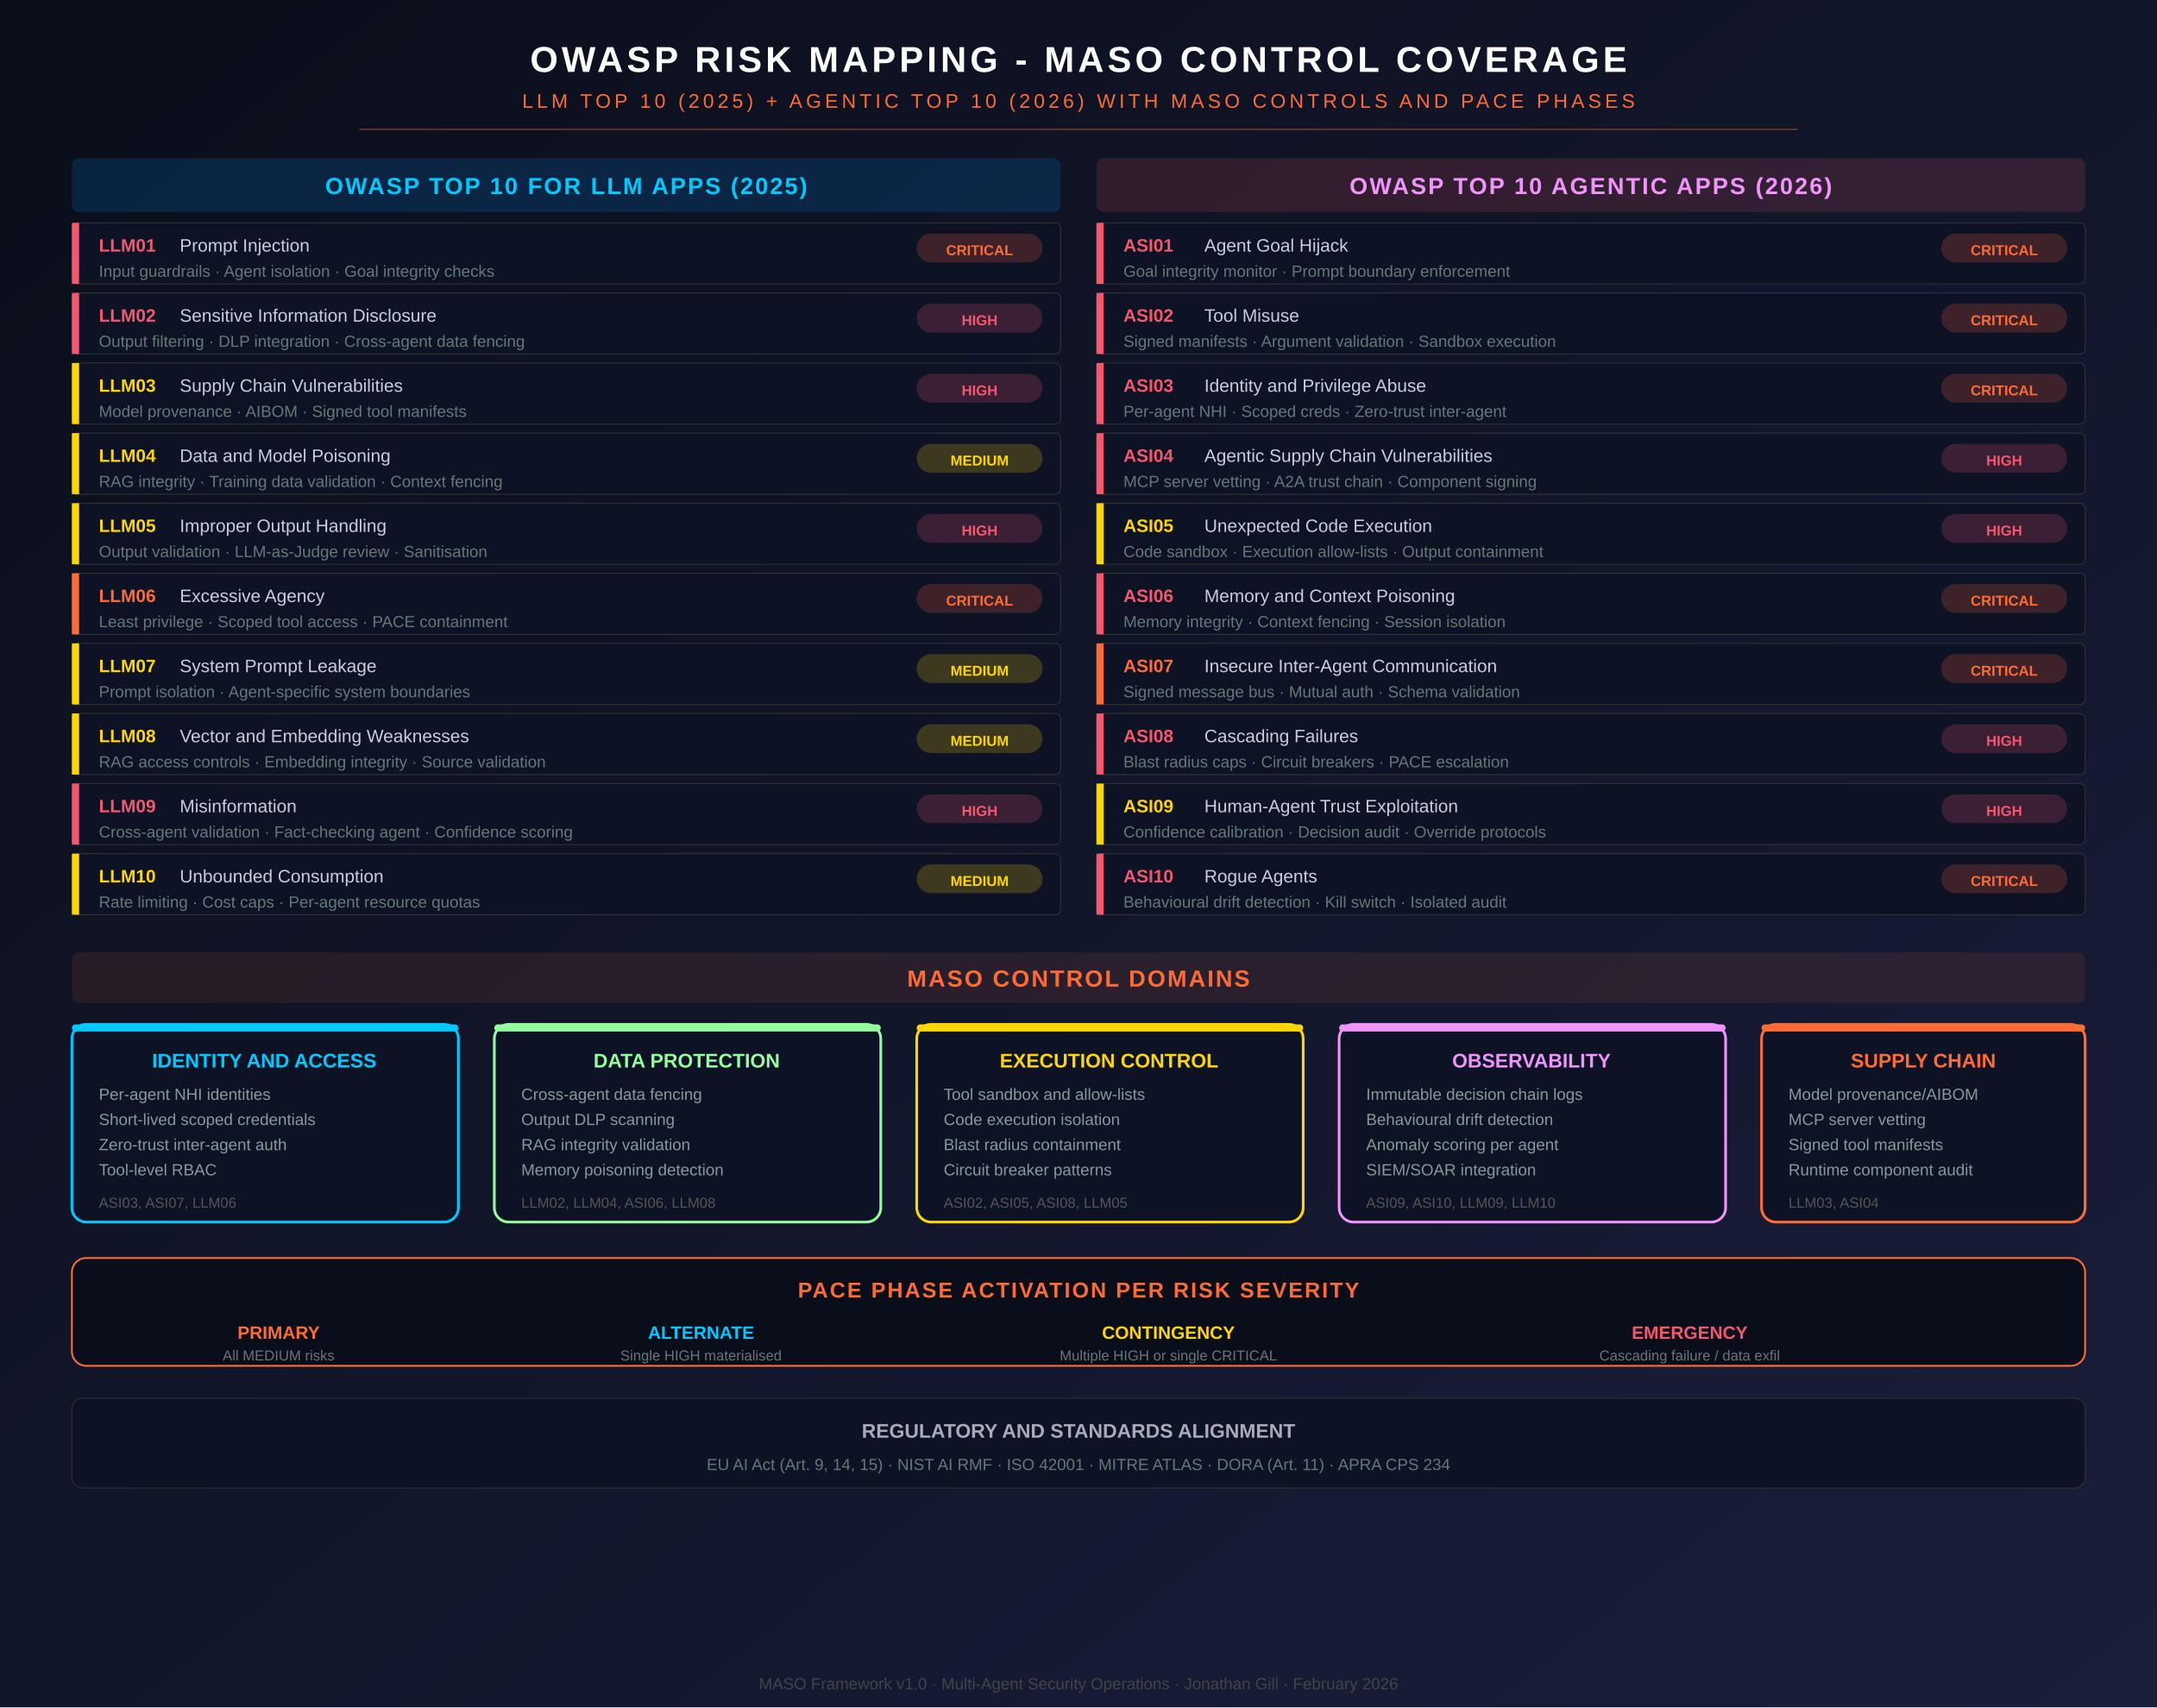
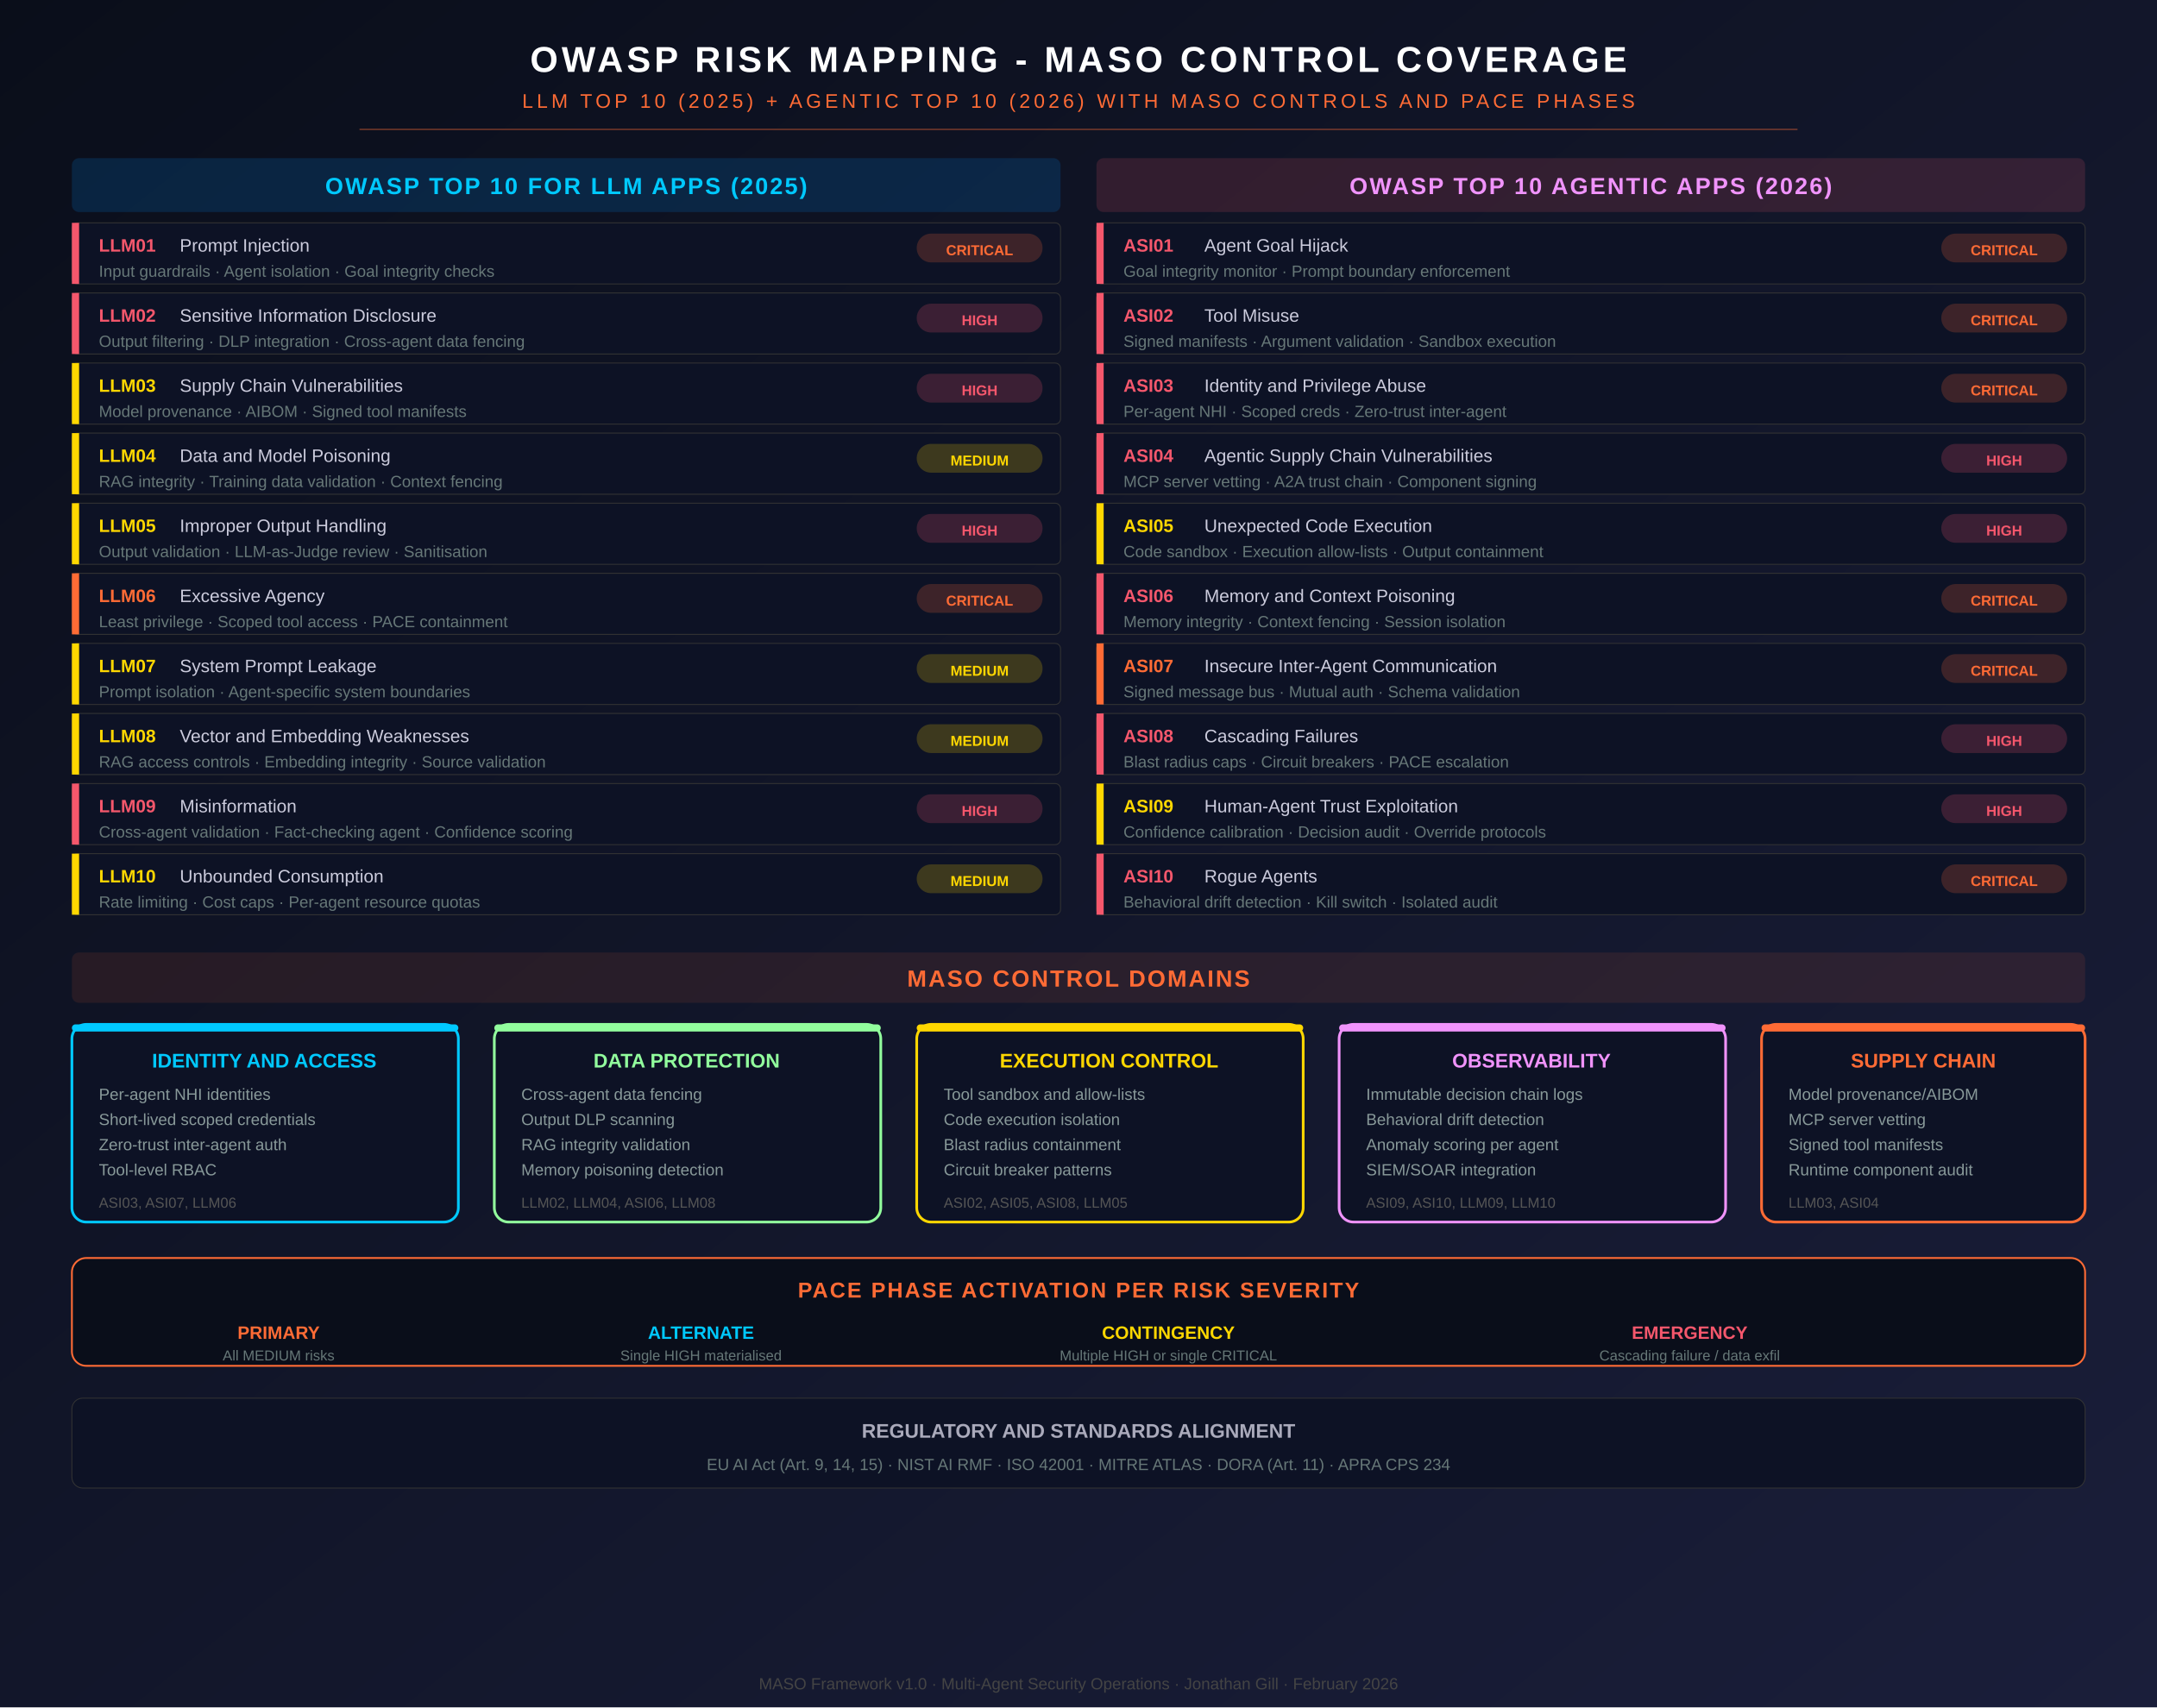
<svg xmlns="http://www.w3.org/2000/svg" width="1200" height="950" viewBox="0 0 1200 950">
  <defs>
    <linearGradient id="bg3" x1="0%" y1="0%" x2="100%" y2="100%">
      <stop offset="0%" stop-color="#0a0e1a" />
      <stop offset="100%" stop-color="#1a1e3a" />
    </linearGradient>
  </defs>
  <rect width="1200" height="950" fill="url(#bg3)" />
  <text x="600" y="40" text-anchor="middle" fill="#ffffff" font-family="Segoe UI, Helvetica Neue, Arial, sans-serif" font-size="20" font-weight="700" letter-spacing="2">OWASP RISK MAPPING - MASO CONTROL COVERAGE</text>
  <text x="600" y="60" text-anchor="middle" fill="#ff6b35" font-family="Segoe UI, Helvetica Neue, Arial, sans-serif" font-size="11" letter-spacing="2">LLM TOP 10 (2025) + AGENTIC TOP 10 (2026) WITH MASO CONTROLS AND PACE PHASES</text>
  <line x1="200" y1="72" x2="1000" y2="72" stroke="#ff6b35" stroke-width="0.8" opacity="0.4" />
  <rect x="40" y="88" width="550" height="30" rx="4" fill="#0078d4" opacity="0.2" />
  <text x="315" y="108" text-anchor="middle" fill="#00c9ff" font-family="Segoe UI, Helvetica Neue, Arial, sans-serif" font-size="13" font-weight="700" letter-spacing="1">OWASP TOP 10 FOR LLM APPS (2025)</text>
  <rect x="40" y="124" width="550" height="34" rx="3" fill="#0d1225" stroke="#333333" stroke-width="0.5" />
  <rect x="40" y="124" width="4" height="34" fill="#f5576c" />
  <text x="55" y="140" fill="#f5576c" font-family="Segoe UI, Helvetica Neue, Arial, sans-serif" font-size="10" font-weight="700">LLM01</text>
  <text x="100" y="140" fill="#ccccdd" font-family="Segoe UI, Helvetica Neue, Arial, sans-serif" font-size="10">Prompt Injection</text>
  <text x="55" y="154" fill="#667777" font-family="Segoe UI, Helvetica Neue, Arial, sans-serif" font-size="9">Input guardrails · Agent isolation · Goal integrity checks</text>
  <rect x="510" y="130" width="70" height="16" rx="8" fill="#ff6b35" opacity="0.2" />
  <text x="545" y="142" text-anchor="middle" fill="#ff6b35" font-family="Segoe UI, Helvetica Neue, Arial, sans-serif" font-size="8" font-weight="600">CRITICAL</text>
  <rect x="40" y="163" width="550" height="34" rx="3" fill="#0d1225" stroke="#333333" stroke-width="0.5" />
  <rect x="40" y="163" width="4" height="34" fill="#f5576c" />
  <text x="55" y="179" fill="#f5576c" font-family="Segoe UI, Helvetica Neue, Arial, sans-serif" font-size="10" font-weight="700">LLM02</text>
  <text x="100" y="179" fill="#ccccdd" font-family="Segoe UI, Helvetica Neue, Arial, sans-serif" font-size="10">Sensitive Information Disclosure</text>
  <text x="55" y="193" fill="#667777" font-family="Segoe UI, Helvetica Neue, Arial, sans-serif" font-size="9">Output filtering · DLP integration · Cross-agent data fencing</text>
  <rect x="510" y="169" width="70" height="16" rx="8" fill="#f5576c" opacity="0.2" />
  <text x="545" y="181" text-anchor="middle" fill="#f5576c" font-family="Segoe UI, Helvetica Neue, Arial, sans-serif" font-size="8" font-weight="600">HIGH</text>
  <rect x="40" y="202" width="550" height="34" rx="3" fill="#0d1225" stroke="#333333" stroke-width="0.5" />
  <rect x="40" y="202" width="4" height="34" fill="#ffd700" />
  <text x="55" y="218" fill="#ffd700" font-family="Segoe UI, Helvetica Neue, Arial, sans-serif" font-size="10" font-weight="700">LLM03</text>
  <text x="100" y="218" fill="#ccccdd" font-family="Segoe UI, Helvetica Neue, Arial, sans-serif" font-size="10">Supply Chain Vulnerabilities</text>
  <text x="55" y="232" fill="#667777" font-family="Segoe UI, Helvetica Neue, Arial, sans-serif" font-size="9">Model provenance · AIBOM · Signed tool manifests</text>
  <rect x="510" y="208" width="70" height="16" rx="8" fill="#f5576c" opacity="0.2" />
  <text x="545" y="220" text-anchor="middle" fill="#f5576c" font-family="Segoe UI, Helvetica Neue, Arial, sans-serif" font-size="8" font-weight="600">HIGH</text>
  <rect x="40" y="241" width="550" height="34" rx="3" fill="#0d1225" stroke="#333333" stroke-width="0.5" />
  <rect x="40" y="241" width="4" height="34" fill="#ffd700" />
  <text x="55" y="257" fill="#ffd700" font-family="Segoe UI, Helvetica Neue, Arial, sans-serif" font-size="10" font-weight="700">LLM04</text>
  <text x="100" y="257" fill="#ccccdd" font-family="Segoe UI, Helvetica Neue, Arial, sans-serif" font-size="10">Data and Model Poisoning</text>
  <text x="55" y="271" fill="#667777" font-family="Segoe UI, Helvetica Neue, Arial, sans-serif" font-size="9">RAG integrity · Training data validation · Context fencing</text>
  <rect x="510" y="247" width="70" height="16" rx="8" fill="#ffd700" opacity="0.2" />
  <text x="545" y="259" text-anchor="middle" fill="#ffd700" font-family="Segoe UI, Helvetica Neue, Arial, sans-serif" font-size="8" font-weight="600">MEDIUM</text>
  <rect x="40" y="280" width="550" height="34" rx="3" fill="#0d1225" stroke="#333333" stroke-width="0.5" />
  <rect x="40" y="280" width="4" height="34" fill="#ffd700" />
  <text x="55" y="296" fill="#ffd700" font-family="Segoe UI, Helvetica Neue, Arial, sans-serif" font-size="10" font-weight="700">LLM05</text>
  <text x="100" y="296" fill="#ccccdd" font-family="Segoe UI, Helvetica Neue, Arial, sans-serif" font-size="10">Improper Output Handling</text>
  <text x="55" y="310" fill="#667777" font-family="Segoe UI, Helvetica Neue, Arial, sans-serif" font-size="9">Output validation · LLM-as-Judge review · Sanitisation</text>
  <rect x="510" y="286" width="70" height="16" rx="8" fill="#f5576c" opacity="0.2" />
  <text x="545" y="298" text-anchor="middle" fill="#f5576c" font-family="Segoe UI, Helvetica Neue, Arial, sans-serif" font-size="8" font-weight="600">HIGH</text>
  <rect x="40" y="319" width="550" height="34" rx="3" fill="#0d1225" stroke="#333333" stroke-width="0.5" />
  <rect x="40" y="319" width="4" height="34" fill="#ff6b35" />
  <text x="55" y="335" fill="#ff6b35" font-family="Segoe UI, Helvetica Neue, Arial, sans-serif" font-size="10" font-weight="700">LLM06</text>
  <text x="100" y="335" fill="#ccccdd" font-family="Segoe UI, Helvetica Neue, Arial, sans-serif" font-size="10">Excessive Agency</text>
  <text x="55" y="349" fill="#667777" font-family="Segoe UI, Helvetica Neue, Arial, sans-serif" font-size="9">Least privilege · Scoped tool access · PACE containment</text>
  <rect x="510" y="325" width="70" height="16" rx="8" fill="#ff6b35" opacity="0.2" />
  <text x="545" y="337" text-anchor="middle" fill="#ff6b35" font-family="Segoe UI, Helvetica Neue, Arial, sans-serif" font-size="8" font-weight="600">CRITICAL</text>
  <rect x="40" y="358" width="550" height="34" rx="3" fill="#0d1225" stroke="#333333" stroke-width="0.5" />
  <rect x="40" y="358" width="4" height="34" fill="#ffd700" />
  <text x="55" y="374" fill="#ffd700" font-family="Segoe UI, Helvetica Neue, Arial, sans-serif" font-size="10" font-weight="700">LLM07</text>
  <text x="100" y="374" fill="#ccccdd" font-family="Segoe UI, Helvetica Neue, Arial, sans-serif" font-size="10">System Prompt Leakage</text>
  <text x="55" y="388" fill="#667777" font-family="Segoe UI, Helvetica Neue, Arial, sans-serif" font-size="9">Prompt isolation · Agent-specific system boundaries</text>
  <rect x="510" y="364" width="70" height="16" rx="8" fill="#ffd700" opacity="0.2" />
  <text x="545" y="376" text-anchor="middle" fill="#ffd700" font-family="Segoe UI, Helvetica Neue, Arial, sans-serif" font-size="8" font-weight="600">MEDIUM</text>
  <rect x="40" y="397" width="550" height="34" rx="3" fill="#0d1225" stroke="#333333" stroke-width="0.5" />
  <rect x="40" y="397" width="4" height="34" fill="#ffd700" />
  <text x="55" y="413" fill="#ffd700" font-family="Segoe UI, Helvetica Neue, Arial, sans-serif" font-size="10" font-weight="700">LLM08</text>
  <text x="100" y="413" fill="#ccccdd" font-family="Segoe UI, Helvetica Neue, Arial, sans-serif" font-size="10">Vector and Embedding Weaknesses</text>
  <text x="55" y="427" fill="#667777" font-family="Segoe UI, Helvetica Neue, Arial, sans-serif" font-size="9">RAG access controls · Embedding integrity · Source validation</text>
  <rect x="510" y="403" width="70" height="16" rx="8" fill="#ffd700" opacity="0.2" />
  <text x="545" y="415" text-anchor="middle" fill="#ffd700" font-family="Segoe UI, Helvetica Neue, Arial, sans-serif" font-size="8" font-weight="600">MEDIUM</text>
  <rect x="40" y="436" width="550" height="34" rx="3" fill="#0d1225" stroke="#333333" stroke-width="0.5" />
  <rect x="40" y="436" width="4" height="34" fill="#f5576c" />
  <text x="55" y="452" fill="#f5576c" font-family="Segoe UI, Helvetica Neue, Arial, sans-serif" font-size="10" font-weight="700">LLM09</text>
  <text x="100" y="452" fill="#ccccdd" font-family="Segoe UI, Helvetica Neue, Arial, sans-serif" font-size="10">Misinformation</text>
  <text x="55" y="466" fill="#667777" font-family="Segoe UI, Helvetica Neue, Arial, sans-serif" font-size="9">Cross-agent validation · Fact-checking agent · Confidence scoring</text>
  <rect x="510" y="442" width="70" height="16" rx="8" fill="#f5576c" opacity="0.2" />
  <text x="545" y="454" text-anchor="middle" fill="#f5576c" font-family="Segoe UI, Helvetica Neue, Arial, sans-serif" font-size="8" font-weight="600">HIGH</text>
  <rect x="40" y="475" width="550" height="34" rx="3" fill="#0d1225" stroke="#333333" stroke-width="0.5" />
  <rect x="40" y="475" width="4" height="34" fill="#ffd700" />
  <text x="55" y="491" fill="#ffd700" font-family="Segoe UI, Helvetica Neue, Arial, sans-serif" font-size="10" font-weight="700">LLM10</text>
  <text x="100" y="491" fill="#ccccdd" font-family="Segoe UI, Helvetica Neue, Arial, sans-serif" font-size="10">Unbounded Consumption</text>
  <text x="55" y="505" fill="#667777" font-family="Segoe UI, Helvetica Neue, Arial, sans-serif" font-size="9">Rate limiting · Cost caps · Per-agent resource quotas</text>
  <rect x="510" y="481" width="70" height="16" rx="8" fill="#ffd700" opacity="0.2" />
  <text x="545" y="493" text-anchor="middle" fill="#ffd700" font-family="Segoe UI, Helvetica Neue, Arial, sans-serif" font-size="8" font-weight="600">MEDIUM</text>
  <rect x="610" y="88" width="550" height="30" rx="4" fill="#f5576c" opacity="0.15" />
  <text x="885" y="108" text-anchor="middle" fill="#f093fb" font-family="Segoe UI, Helvetica Neue, Arial, sans-serif" font-size="13" font-weight="700" letter-spacing="1">OWASP TOP 10 AGENTIC APPS (2026)</text>
  <rect x="610" y="124" width="550" height="34" rx="3" fill="#0d1225" stroke="#333333" stroke-width="0.5" />
  <rect x="610" y="124" width="4" height="34" fill="#f5576c" />
  <text x="625" y="140" fill="#f5576c" font-family="Segoe UI, Helvetica Neue, Arial, sans-serif" font-size="10" font-weight="700">ASI01</text>
  <text x="670" y="140" fill="#ccccdd" font-family="Segoe UI, Helvetica Neue, Arial, sans-serif" font-size="10">Agent Goal Hijack</text>
  <text x="625" y="154" fill="#667777" font-family="Segoe UI, Helvetica Neue, Arial, sans-serif" font-size="9">Goal integrity monitor · Prompt boundary enforcement</text>
  <rect x="1080" y="130" width="70" height="16" rx="8" fill="#ff6b35" opacity="0.2" />
  <text x="1115" y="142" text-anchor="middle" fill="#ff6b35" font-family="Segoe UI, Helvetica Neue, Arial, sans-serif" font-size="8" font-weight="600">CRITICAL</text>
  <rect x="610" y="163" width="550" height="34" rx="3" fill="#0d1225" stroke="#333333" stroke-width="0.5" />
  <rect x="610" y="163" width="4" height="34" fill="#f5576c" />
  <text x="625" y="179" fill="#f5576c" font-family="Segoe UI, Helvetica Neue, Arial, sans-serif" font-size="10" font-weight="700">ASI02</text>
  <text x="670" y="179" fill="#ccccdd" font-family="Segoe UI, Helvetica Neue, Arial, sans-serif" font-size="10">Tool Misuse</text>
  <text x="625" y="193" fill="#667777" font-family="Segoe UI, Helvetica Neue, Arial, sans-serif" font-size="9">Signed manifests · Argument validation · Sandbox execution</text>
  <rect x="1080" y="169" width="70" height="16" rx="8" fill="#ff6b35" opacity="0.2" />
  <text x="1115" y="181" text-anchor="middle" fill="#ff6b35" font-family="Segoe UI, Helvetica Neue, Arial, sans-serif" font-size="8" font-weight="600">CRITICAL</text>
  <rect x="610" y="202" width="550" height="34" rx="3" fill="#0d1225" stroke="#333333" stroke-width="0.5" />
  <rect x="610" y="202" width="4" height="34" fill="#f5576c" />
  <text x="625" y="218" fill="#f5576c" font-family="Segoe UI, Helvetica Neue, Arial, sans-serif" font-size="10" font-weight="700">ASI03</text>
  <text x="670" y="218" fill="#ccccdd" font-family="Segoe UI, Helvetica Neue, Arial, sans-serif" font-size="10">Identity and Privilege Abuse</text>
  <text x="625" y="232" fill="#667777" font-family="Segoe UI, Helvetica Neue, Arial, sans-serif" font-size="9">Per-agent NHI · Scoped creds · Zero-trust inter-agent</text>
  <rect x="1080" y="208" width="70" height="16" rx="8" fill="#ff6b35" opacity="0.2" />
  <text x="1115" y="220" text-anchor="middle" fill="#ff6b35" font-family="Segoe UI, Helvetica Neue, Arial, sans-serif" font-size="8" font-weight="600">CRITICAL</text>
  <rect x="610" y="241" width="550" height="34" rx="3" fill="#0d1225" stroke="#333333" stroke-width="0.5" />
  <rect x="610" y="241" width="4" height="34" fill="#f5576c" />
  <text x="625" y="257" fill="#f5576c" font-family="Segoe UI, Helvetica Neue, Arial, sans-serif" font-size="10" font-weight="700">ASI04</text>
  <text x="670" y="257" fill="#ccccdd" font-family="Segoe UI, Helvetica Neue, Arial, sans-serif" font-size="10">Agentic Supply Chain Vulnerabilities</text>
  <text x="625" y="271" fill="#667777" font-family="Segoe UI, Helvetica Neue, Arial, sans-serif" font-size="9">MCP server vetting · A2A trust chain · Component signing</text>
  <rect x="1080" y="247" width="70" height="16" rx="8" fill="#f5576c" opacity="0.2" />
  <text x="1115" y="259" text-anchor="middle" fill="#f5576c" font-family="Segoe UI, Helvetica Neue, Arial, sans-serif" font-size="8" font-weight="600">HIGH</text>
  <rect x="610" y="280" width="550" height="34" rx="3" fill="#0d1225" stroke="#333333" stroke-width="0.5" />
  <rect x="610" y="280" width="4" height="34" fill="#ffd700" />
  <text x="625" y="296" fill="#ffd700" font-family="Segoe UI, Helvetica Neue, Arial, sans-serif" font-size="10" font-weight="700">ASI05</text>
  <text x="670" y="296" fill="#ccccdd" font-family="Segoe UI, Helvetica Neue, Arial, sans-serif" font-size="10">Unexpected Code Execution</text>
  <text x="625" y="310" fill="#667777" font-family="Segoe UI, Helvetica Neue, Arial, sans-serif" font-size="9">Code sandbox · Execution allow-lists · Output containment</text>
  <rect x="1080" y="286" width="70" height="16" rx="8" fill="#f5576c" opacity="0.2" />
  <text x="1115" y="298" text-anchor="middle" fill="#f5576c" font-family="Segoe UI, Helvetica Neue, Arial, sans-serif" font-size="8" font-weight="600">HIGH</text>
  <rect x="610" y="319" width="550" height="34" rx="3" fill="#0d1225" stroke="#333333" stroke-width="0.5" />
  <rect x="610" y="319" width="4" height="34" fill="#f5576c" />
  <text x="625" y="335" fill="#f5576c" font-family="Segoe UI, Helvetica Neue, Arial, sans-serif" font-size="10" font-weight="700">ASI06</text>
  <text x="670" y="335" fill="#ccccdd" font-family="Segoe UI, Helvetica Neue, Arial, sans-serif" font-size="10">Memory and Context Poisoning</text>
  <text x="625" y="349" fill="#667777" font-family="Segoe UI, Helvetica Neue, Arial, sans-serif" font-size="9">Memory integrity · Context fencing · Session isolation</text>
  <rect x="1080" y="325" width="70" height="16" rx="8" fill="#ff6b35" opacity="0.2" />
  <text x="1115" y="337" text-anchor="middle" fill="#ff6b35" font-family="Segoe UI, Helvetica Neue, Arial, sans-serif" font-size="8" font-weight="600">CRITICAL</text>
  <rect x="610" y="358" width="550" height="34" rx="3" fill="#0d1225" stroke="#333333" stroke-width="0.5" />
  <rect x="610" y="358" width="4" height="34" fill="#ff6b35" />
  <text x="625" y="374" fill="#ff6b35" font-family="Segoe UI, Helvetica Neue, Arial, sans-serif" font-size="10" font-weight="700">ASI07</text>
  <text x="670" y="374" fill="#ccccdd" font-family="Segoe UI, Helvetica Neue, Arial, sans-serif" font-size="10">Insecure Inter-Agent Communication</text>
  <text x="625" y="388" fill="#667777" font-family="Segoe UI, Helvetica Neue, Arial, sans-serif" font-size="9">Signed message bus · Mutual auth · Schema validation</text>
  <rect x="1080" y="364" width="70" height="16" rx="8" fill="#ff6b35" opacity="0.2" />
  <text x="1115" y="376" text-anchor="middle" fill="#ff6b35" font-family="Segoe UI, Helvetica Neue, Arial, sans-serif" font-size="8" font-weight="600">CRITICAL</text>
  <rect x="610" y="397" width="550" height="34" rx="3" fill="#0d1225" stroke="#333333" stroke-width="0.5" />
  <rect x="610" y="397" width="4" height="34" fill="#f5576c" />
  <text x="625" y="413" fill="#f5576c" font-family="Segoe UI, Helvetica Neue, Arial, sans-serif" font-size="10" font-weight="700">ASI08</text>
  <text x="670" y="413" fill="#ccccdd" font-family="Segoe UI, Helvetica Neue, Arial, sans-serif" font-size="10">Cascading Failures</text>
  <text x="625" y="427" fill="#667777" font-family="Segoe UI, Helvetica Neue, Arial, sans-serif" font-size="9">Blast radius caps · Circuit breakers · PACE escalation</text>
  <rect x="1080" y="403" width="70" height="16" rx="8" fill="#f5576c" opacity="0.2" />
  <text x="1115" y="415" text-anchor="middle" fill="#f5576c" font-family="Segoe UI, Helvetica Neue, Arial, sans-serif" font-size="8" font-weight="600">HIGH</text>
  <rect x="610" y="436" width="550" height="34" rx="3" fill="#0d1225" stroke="#333333" stroke-width="0.5" />
  <rect x="610" y="436" width="4" height="34" fill="#ffd700" />
  <text x="625" y="452" fill="#ffd700" font-family="Segoe UI, Helvetica Neue, Arial, sans-serif" font-size="10" font-weight="700">ASI09</text>
  <text x="670" y="452" fill="#ccccdd" font-family="Segoe UI, Helvetica Neue, Arial, sans-serif" font-size="10">Human-Agent Trust Exploitation</text>
  <text x="625" y="466" fill="#667777" font-family="Segoe UI, Helvetica Neue, Arial, sans-serif" font-size="9">Confidence calibration · Decision audit · Override protocols</text>
  <rect x="1080" y="442" width="70" height="16" rx="8" fill="#f5576c" opacity="0.2" />
  <text x="1115" y="454" text-anchor="middle" fill="#f5576c" font-family="Segoe UI, Helvetica Neue, Arial, sans-serif" font-size="8" font-weight="600">HIGH</text>
  <rect x="610" y="475" width="550" height="34" rx="3" fill="#0d1225" stroke="#333333" stroke-width="0.5" />
  <rect x="610" y="475" width="4" height="34" fill="#f5576c" />
  <text x="625" y="491" fill="#f5576c" font-family="Segoe UI, Helvetica Neue, Arial, sans-serif" font-size="10" font-weight="700">ASI10</text>
  <text x="670" y="491" fill="#ccccdd" font-family="Segoe UI, Helvetica Neue, Arial, sans-serif" font-size="10">Rogue Agents</text>
-   <text x="625" y="505" fill="#667777" font-family="Segoe UI, Helvetica Neue, Arial, sans-serif" font-size="9">Behavioural drift detection · Kill switch · Isolated audit</text>
+   <text x="625" y="505" fill="#667777" font-family="Segoe UI, Helvetica Neue, Arial, sans-serif" font-size="9">Behavioral drift detection · Kill switch · Isolated audit</text>
  <rect x="1080" y="481" width="70" height="16" rx="8" fill="#ff6b35" opacity="0.2" />
  <text x="1115" y="493" text-anchor="middle" fill="#ff6b35" font-family="Segoe UI, Helvetica Neue, Arial, sans-serif" font-size="8" font-weight="600">CRITICAL</text>
  <rect x="40" y="530" width="1120" height="28" rx="4" fill="#ff6b35" opacity="0.1" />
  <text x="600" y="549" text-anchor="middle" fill="#ff6b35" font-family="Segoe UI, Helvetica Neue, Arial, sans-serif" font-size="13" font-weight="700" letter-spacing="1">MASO CONTROL DOMAINS</text>
  <rect x="40" y="570" width="215" height="110" rx="8" fill="#0d1225" stroke="#00c9ff" stroke-width="1.5" />
  <rect x="40" y="570" width="215" height="4" rx="2" fill="#00c9ff" />
  <text x="147" y="594" text-anchor="middle" fill="#00c9ff" font-family="Segoe UI, Helvetica Neue, Arial, sans-serif" font-size="11" font-weight="700">IDENTITY AND ACCESS</text>
  <text x="55" y="612" fill="#889999" font-family="Segoe UI, Helvetica Neue, Arial, sans-serif" font-size="9">Per-agent NHI identities</text>
  <text x="55" y="626" fill="#889999" font-family="Segoe UI, Helvetica Neue, Arial, sans-serif" font-size="9">Short-lived scoped credentials</text>
  <text x="55" y="640" fill="#889999" font-family="Segoe UI, Helvetica Neue, Arial, sans-serif" font-size="9">Zero-trust inter-agent auth</text>
  <text x="55" y="654" fill="#889999" font-family="Segoe UI, Helvetica Neue, Arial, sans-serif" font-size="9">Tool-level RBAC</text>
  <text x="55" y="672" fill="#555555" font-family="Segoe UI, Helvetica Neue, Arial, sans-serif" font-size="8">ASI03, ASI07, LLM06</text>
  <rect x="275" y="570" width="215" height="110" rx="8" fill="#0d1225" stroke="#92fe9d" stroke-width="1.5" />
  <rect x="275" y="570" width="215" height="4" rx="2" fill="#92fe9d" />
  <text x="382" y="594" text-anchor="middle" fill="#92fe9d" font-family="Segoe UI, Helvetica Neue, Arial, sans-serif" font-size="11" font-weight="700">DATA PROTECTION</text>
  <text x="290" y="612" fill="#889999" font-family="Segoe UI, Helvetica Neue, Arial, sans-serif" font-size="9">Cross-agent data fencing</text>
  <text x="290" y="626" fill="#889999" font-family="Segoe UI, Helvetica Neue, Arial, sans-serif" font-size="9">Output DLP scanning</text>
  <text x="290" y="640" fill="#889999" font-family="Segoe UI, Helvetica Neue, Arial, sans-serif" font-size="9">RAG integrity validation</text>
  <text x="290" y="654" fill="#889999" font-family="Segoe UI, Helvetica Neue, Arial, sans-serif" font-size="9">Memory poisoning detection</text>
  <text x="290" y="672" fill="#555555" font-family="Segoe UI, Helvetica Neue, Arial, sans-serif" font-size="8">LLM02, LLM04, ASI06, LLM08</text>
  <rect x="510" y="570" width="215" height="110" rx="8" fill="#0d1225" stroke="#ffd700" stroke-width="1.5" />
  <rect x="510" y="570" width="215" height="4" rx="2" fill="#ffd700" />
  <text x="617" y="594" text-anchor="middle" fill="#ffd700" font-family="Segoe UI, Helvetica Neue, Arial, sans-serif" font-size="11" font-weight="700">EXECUTION CONTROL</text>
  <text x="525" y="612" fill="#889999" font-family="Segoe UI, Helvetica Neue, Arial, sans-serif" font-size="9">Tool sandbox and allow-lists</text>
  <text x="525" y="626" fill="#889999" font-family="Segoe UI, Helvetica Neue, Arial, sans-serif" font-size="9">Code execution isolation</text>
  <text x="525" y="640" fill="#889999" font-family="Segoe UI, Helvetica Neue, Arial, sans-serif" font-size="9">Blast radius containment</text>
  <text x="525" y="654" fill="#889999" font-family="Segoe UI, Helvetica Neue, Arial, sans-serif" font-size="9">Circuit breaker patterns</text>
  <text x="525" y="672" fill="#555555" font-family="Segoe UI, Helvetica Neue, Arial, sans-serif" font-size="8">ASI02, ASI05, ASI08, LLM05</text>
  <rect x="745" y="570" width="215" height="110" rx="8" fill="#0d1225" stroke="#f093fb" stroke-width="1.5" />
  <rect x="745" y="570" width="215" height="4" rx="2" fill="#f093fb" />
  <text x="852" y="594" text-anchor="middle" fill="#f093fb" font-family="Segoe UI, Helvetica Neue, Arial, sans-serif" font-size="11" font-weight="700">OBSERVABILITY</text>
  <text x="760" y="612" fill="#889999" font-family="Segoe UI, Helvetica Neue, Arial, sans-serif" font-size="9">Immutable decision chain logs</text>
-   <text x="760" y="626" fill="#889999" font-family="Segoe UI, Helvetica Neue, Arial, sans-serif" font-size="9">Behavioural drift detection</text>
+   <text x="760" y="626" fill="#889999" font-family="Segoe UI, Helvetica Neue, Arial, sans-serif" font-size="9">Behavioral drift detection</text>
  <text x="760" y="640" fill="#889999" font-family="Segoe UI, Helvetica Neue, Arial, sans-serif" font-size="9">Anomaly scoring per agent</text>
  <text x="760" y="654" fill="#889999" font-family="Segoe UI, Helvetica Neue, Arial, sans-serif" font-size="9">SIEM/SOAR integration</text>
  <text x="760" y="672" fill="#555555" font-family="Segoe UI, Helvetica Neue, Arial, sans-serif" font-size="8">ASI09, ASI10, LLM09, LLM10</text>
  <rect x="980" y="570" width="180" height="110" rx="8" fill="#0d1225" stroke="#ff6b35" stroke-width="1.5" />
  <rect x="980" y="570" width="180" height="4" rx="2" fill="#ff6b35" />
  <text x="1070" y="594" text-anchor="middle" fill="#ff6b35" font-family="Segoe UI, Helvetica Neue, Arial, sans-serif" font-size="11" font-weight="700">SUPPLY CHAIN</text>
  <text x="995" y="612" fill="#889999" font-family="Segoe UI, Helvetica Neue, Arial, sans-serif" font-size="9">Model provenance/AIBOM</text>
  <text x="995" y="626" fill="#889999" font-family="Segoe UI, Helvetica Neue, Arial, sans-serif" font-size="9">MCP server vetting</text>
  <text x="995" y="640" fill="#889999" font-family="Segoe UI, Helvetica Neue, Arial, sans-serif" font-size="9">Signed tool manifests</text>
  <text x="995" y="654" fill="#889999" font-family="Segoe UI, Helvetica Neue, Arial, sans-serif" font-size="9">Runtime component audit</text>
  <text x="995" y="672" fill="#555555" font-family="Segoe UI, Helvetica Neue, Arial, sans-serif" font-size="8">LLM03, ASI04</text>
  <rect x="40" y="700" width="1120" height="60" rx="8" fill="#0a0e1a" stroke="#ff6b35" stroke-width="1" />
  <text x="600" y="722" text-anchor="middle" fill="#ff6b35" font-family="Segoe UI, Helvetica Neue, Arial, sans-serif" font-size="12" font-weight="700" letter-spacing="1">PACE PHASE ACTIVATION PER RISK SEVERITY</text>
  <text x="155" y="745" text-anchor="middle" fill="#ff6b35" font-family="Segoe UI, Helvetica Neue, Arial, sans-serif" font-size="10" font-weight="600">PRIMARY</text>
  <text x="155" y="757" text-anchor="middle" fill="#667777" font-family="Segoe UI, Helvetica Neue, Arial, sans-serif" font-size="8">All MEDIUM risks</text>
  <text x="390" y="745" text-anchor="middle" fill="#00c9ff" font-family="Segoe UI, Helvetica Neue, Arial, sans-serif" font-size="10" font-weight="600">ALTERNATE</text>
  <text x="390" y="757" text-anchor="middle" fill="#667777" font-family="Segoe UI, Helvetica Neue, Arial, sans-serif" font-size="8">Single HIGH materialised</text>
  <text x="650" y="745" text-anchor="middle" fill="#ffd700" font-family="Segoe UI, Helvetica Neue, Arial, sans-serif" font-size="10" font-weight="600">CONTINGENCY</text>
  <text x="650" y="757" text-anchor="middle" fill="#667777" font-family="Segoe UI, Helvetica Neue, Arial, sans-serif" font-size="8">Multiple HIGH or single CRITICAL</text>
  <text x="940" y="745" text-anchor="middle" fill="#f5576c" font-family="Segoe UI, Helvetica Neue, Arial, sans-serif" font-size="10" font-weight="600">EMERGENCY</text>
  <text x="940" y="757" text-anchor="middle" fill="#667777" font-family="Segoe UI, Helvetica Neue, Arial, sans-serif" font-size="8">Cascading failure / data exfil</text>
  <rect x="40" y="778" width="1120" height="50" rx="6" fill="#0d1225" stroke="#333333" stroke-width="0.5" />
  <text x="600" y="800" text-anchor="middle" fill="#aaaabb" font-family="Segoe UI, Helvetica Neue, Arial, sans-serif" font-size="11" font-weight="600">REGULATORY AND STANDARDS ALIGNMENT</text>
  <text x="600" y="818" text-anchor="middle" fill="#667777" font-family="Segoe UI, Helvetica Neue, Arial, sans-serif" font-size="9">EU AI Act (Art. 9, 14, 15) · NIST AI RMF · ISO 42001 · MITRE ATLAS · DORA (Art. 11) · APRA CPS 234</text>
  <text x="600" y="940" text-anchor="middle" fill="#444444" font-family="Segoe UI, Helvetica Neue, Arial, sans-serif" font-size="9">MASO Framework v1.0 · Multi-Agent Security Operations · Jonathan Gill · February 2026</text>
</svg>
